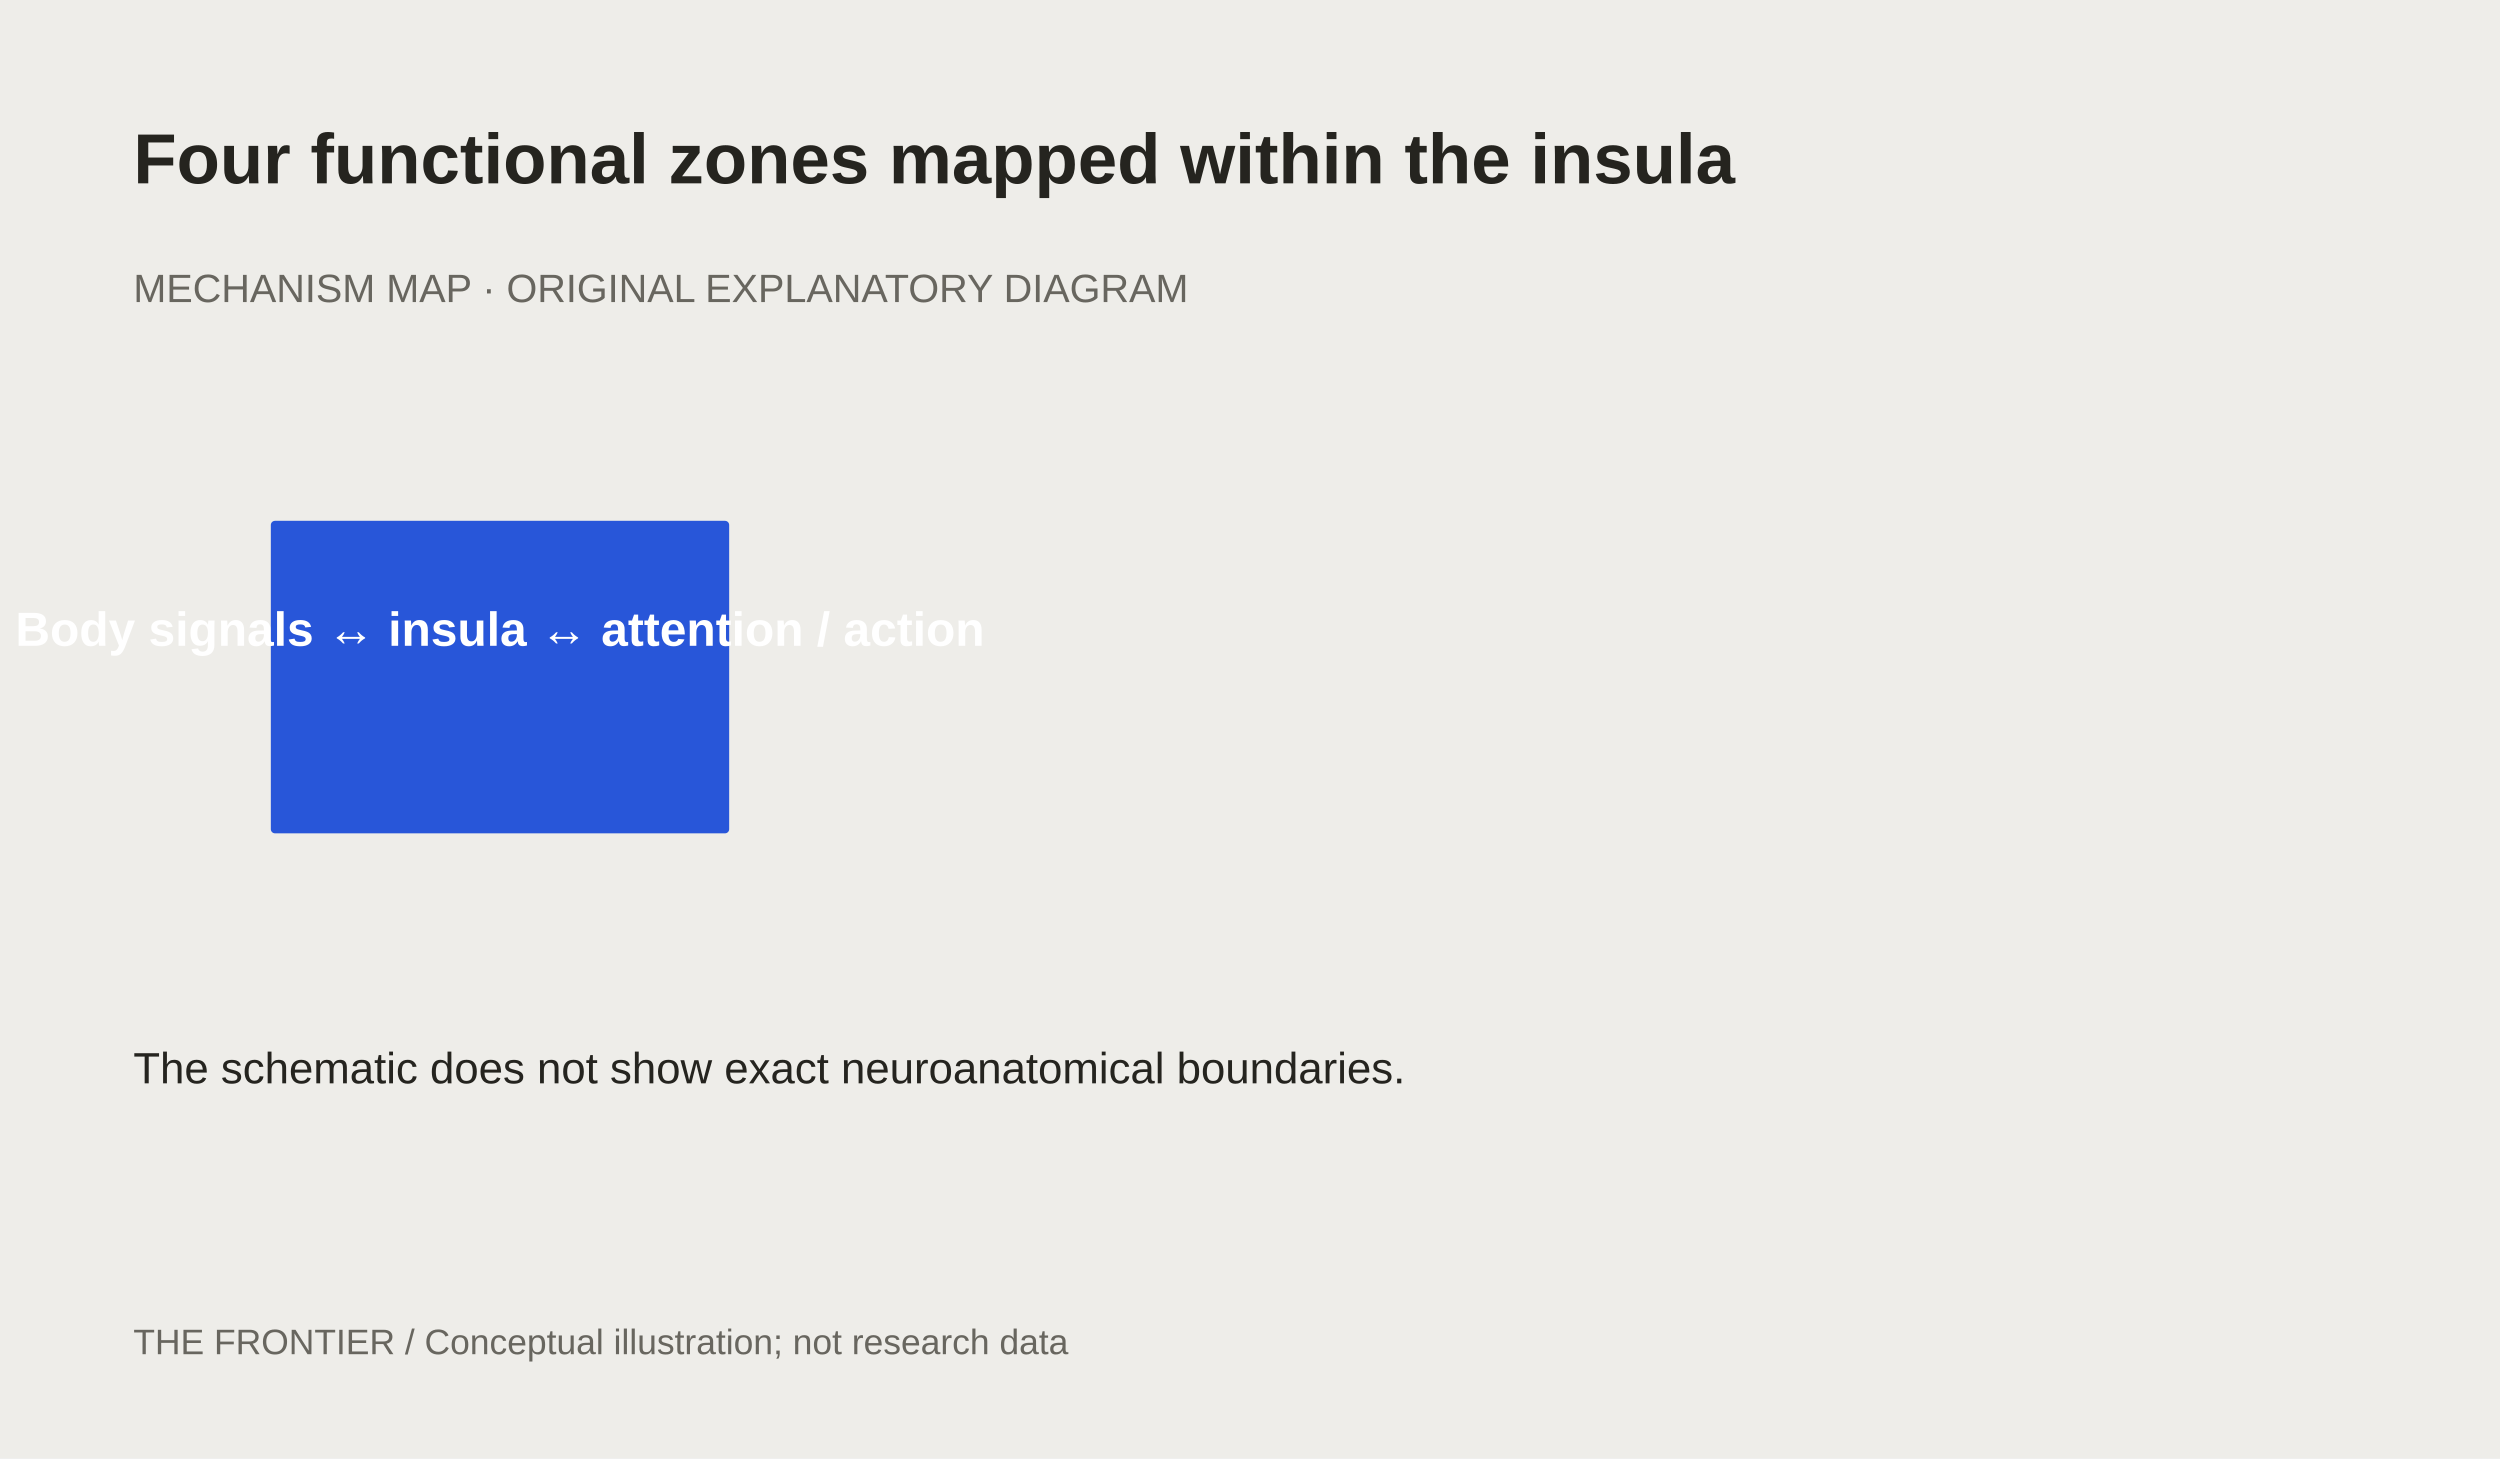
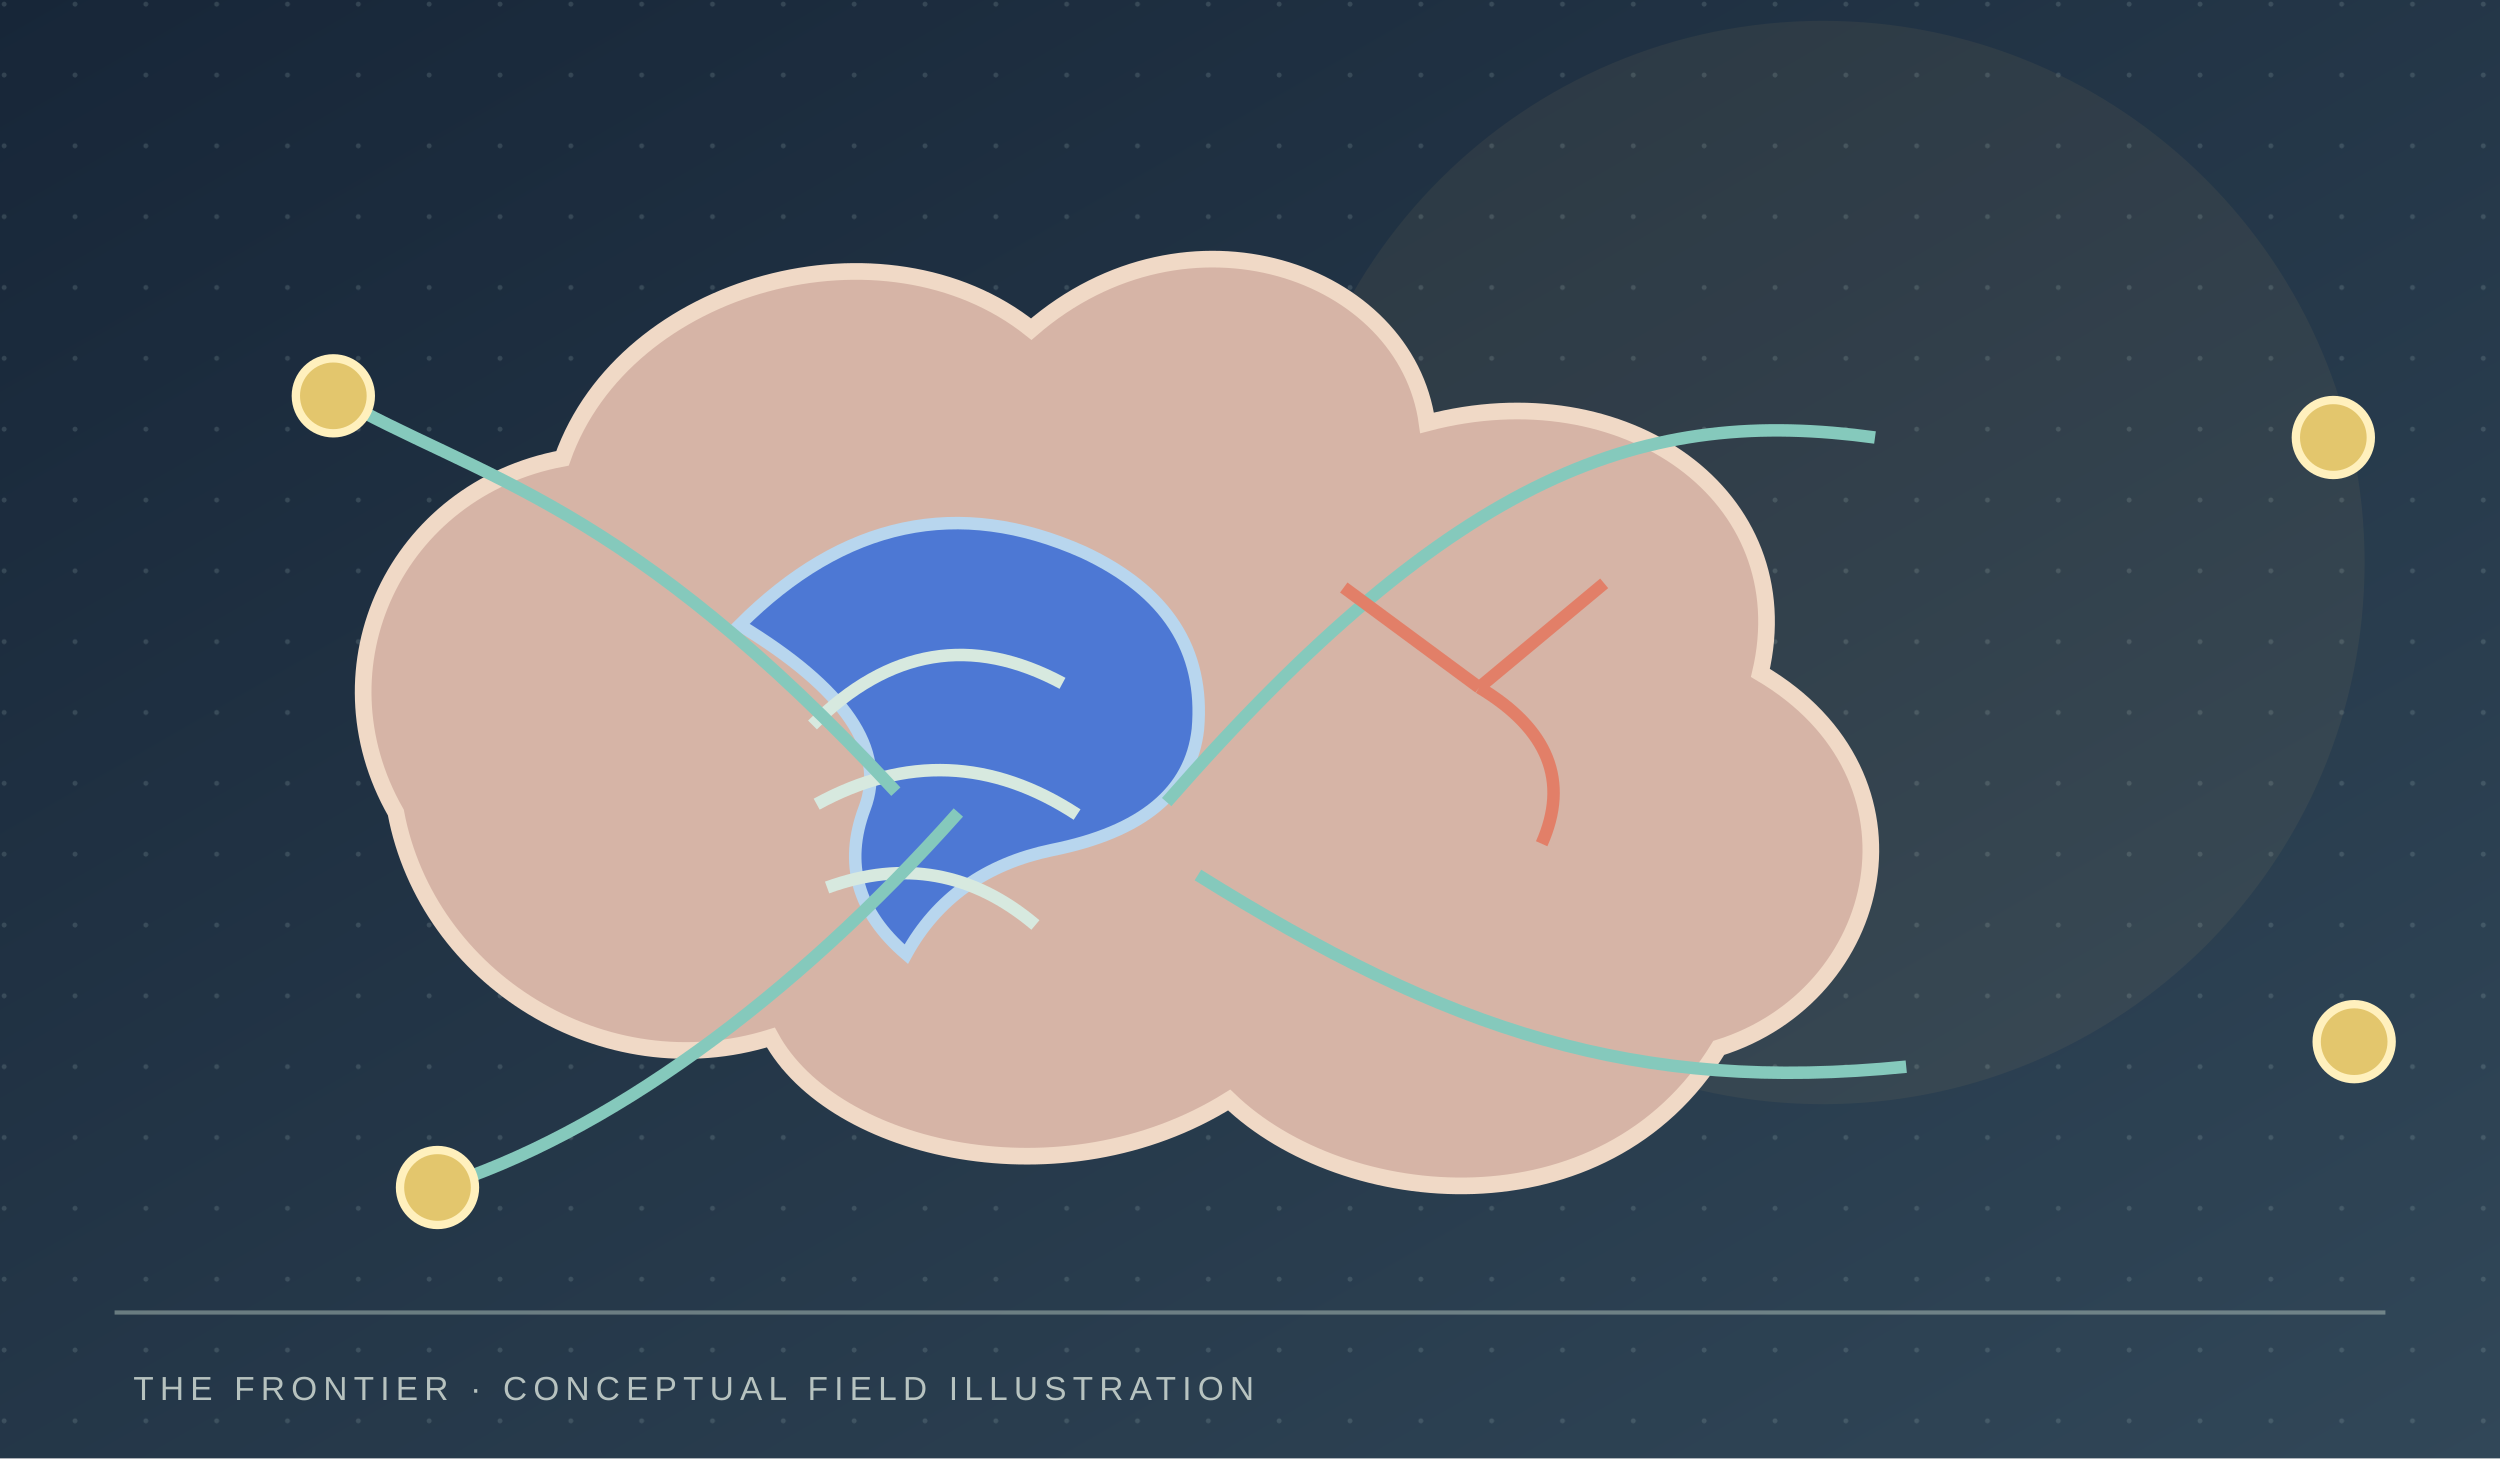
<svg xmlns="http://www.w3.org/2000/svg" width="1200" height="700" viewBox="0 0 1200 700" role="img" aria-labelledby="title desc">
-   <rect width="1200" height="700" fill="#eeede9" />
-   <text x="64" y="88" fill="#25241f" font-family="Arial,sans-serif" font-size="34" font-weight="700">Four functional zones mapped within the insula</text>
-   <text x="64" y="145" fill="#68665f" font-family="Arial,sans-serif" font-size="19">MECHANISM MAP · ORIGINAL EXPLANATORY DIAGRAM</text>
-   <g>
-     <rect x="130" y="250" width="220" height="150" rx="2" fill="#2856d9" />
-     <text x="240" y="310" text-anchor="middle" fill="#fff" font-family="Arial,sans-serif" font-size="23" font-weight="600">
-       <tspan x="240" dy="0">Body signals ↔ insula ↔ attention / action</tspan>
-     </text>
+   <defs>
+     <linearGradient id="bg" x1="0" y1="0" x2="1" y2="1">
+       <stop stop-color="#172638" />
+       <stop offset="1" stop-color="#314758" />
+     </linearGradient>
+     <pattern id="grain" width="34" height="34" patternUnits="userSpaceOnUse">
+       <circle cx="2" cy="2" r="1.2" fill="#aac3c0" opacity=".18" />
+     </pattern>
+   </defs>
+   <rect width="1200" height="700" fill="url(#bg)" />
+   <rect width="1200" height="700" fill="url(#grain)" />
+   <circle cx="875" cy="270" r="260" fill="#e1b766" opacity=".07" />
+   <path d="M190 390c-40-70 0-155 80-170 30-85 155-118 225-62 75-65 180-28 190 45 95-25 180 35 160 120 85 50 60 155-20 180-55 90-180 78-235 25-80 50-190 25-220-30-80 25-165-28-180-108Z" fill="#d6b4a6" stroke="#f0d9c6" stroke-width="8" />
+   <path d="M355 300q75-75 165-35 60 28 55 85-5 45-70 58-48 10-70 50-35-30-20-70 16-42-60-88Z" fill="#4d78d4" stroke="#b8d6ee" stroke-width="6" />
+   <path d="M390 348q55-55 120-20m-118 58q64-35 125 5m-120 35q55-20 100 18" fill="none" stroke="#d7e9df" stroke-width="6" />
+   <g stroke="#85c9bc" stroke-width="6" fill="none">
+     <path d="M430 380C300 240 230 230 160 190m300 200c-80 90-170 155-250 180m350-185c140-160 230-190 340-175m-325 210c120 75 210 105 340 92" />
  </g>
-   <text x="64" y="520" fill="#25241f" font-family="Arial,sans-serif" font-size="21">The schematic does not show exact neuroanatomical boundaries.</text>
-   <text x="64" y="650" fill="#68665f" font-family="Arial,sans-serif" font-size="17">THE FRONTIER  /  Conceptual illustration; not research data</text>
+   <g fill="#e3c66d" stroke="#fff0bd" stroke-width="4">
+     <circle cx="160" cy="190" r="18" />
+     <circle cx="210" cy="570" r="18" />
+     <circle cx="1120" cy="210" r="18" />
+     <circle cx="1130" cy="500" r="18" />
+   </g>
+   <path d="M710 330q50 30 30 75m-30-75l60-50m-60 50l-65-48" stroke="#e27f68" stroke-width="6" fill="none" />
+   <path d="M55 630H1145" stroke="#bfd0c6" stroke-width="2" opacity=".45" />
+   <text x="64" y="672" fill="#d7e1d9" opacity=".82" font-family="Arial,sans-serif" font-size="16" letter-spacing="3">THE FRONTIER · CONCEPTUAL FIELD ILLUSTRATION</text>
</svg>
